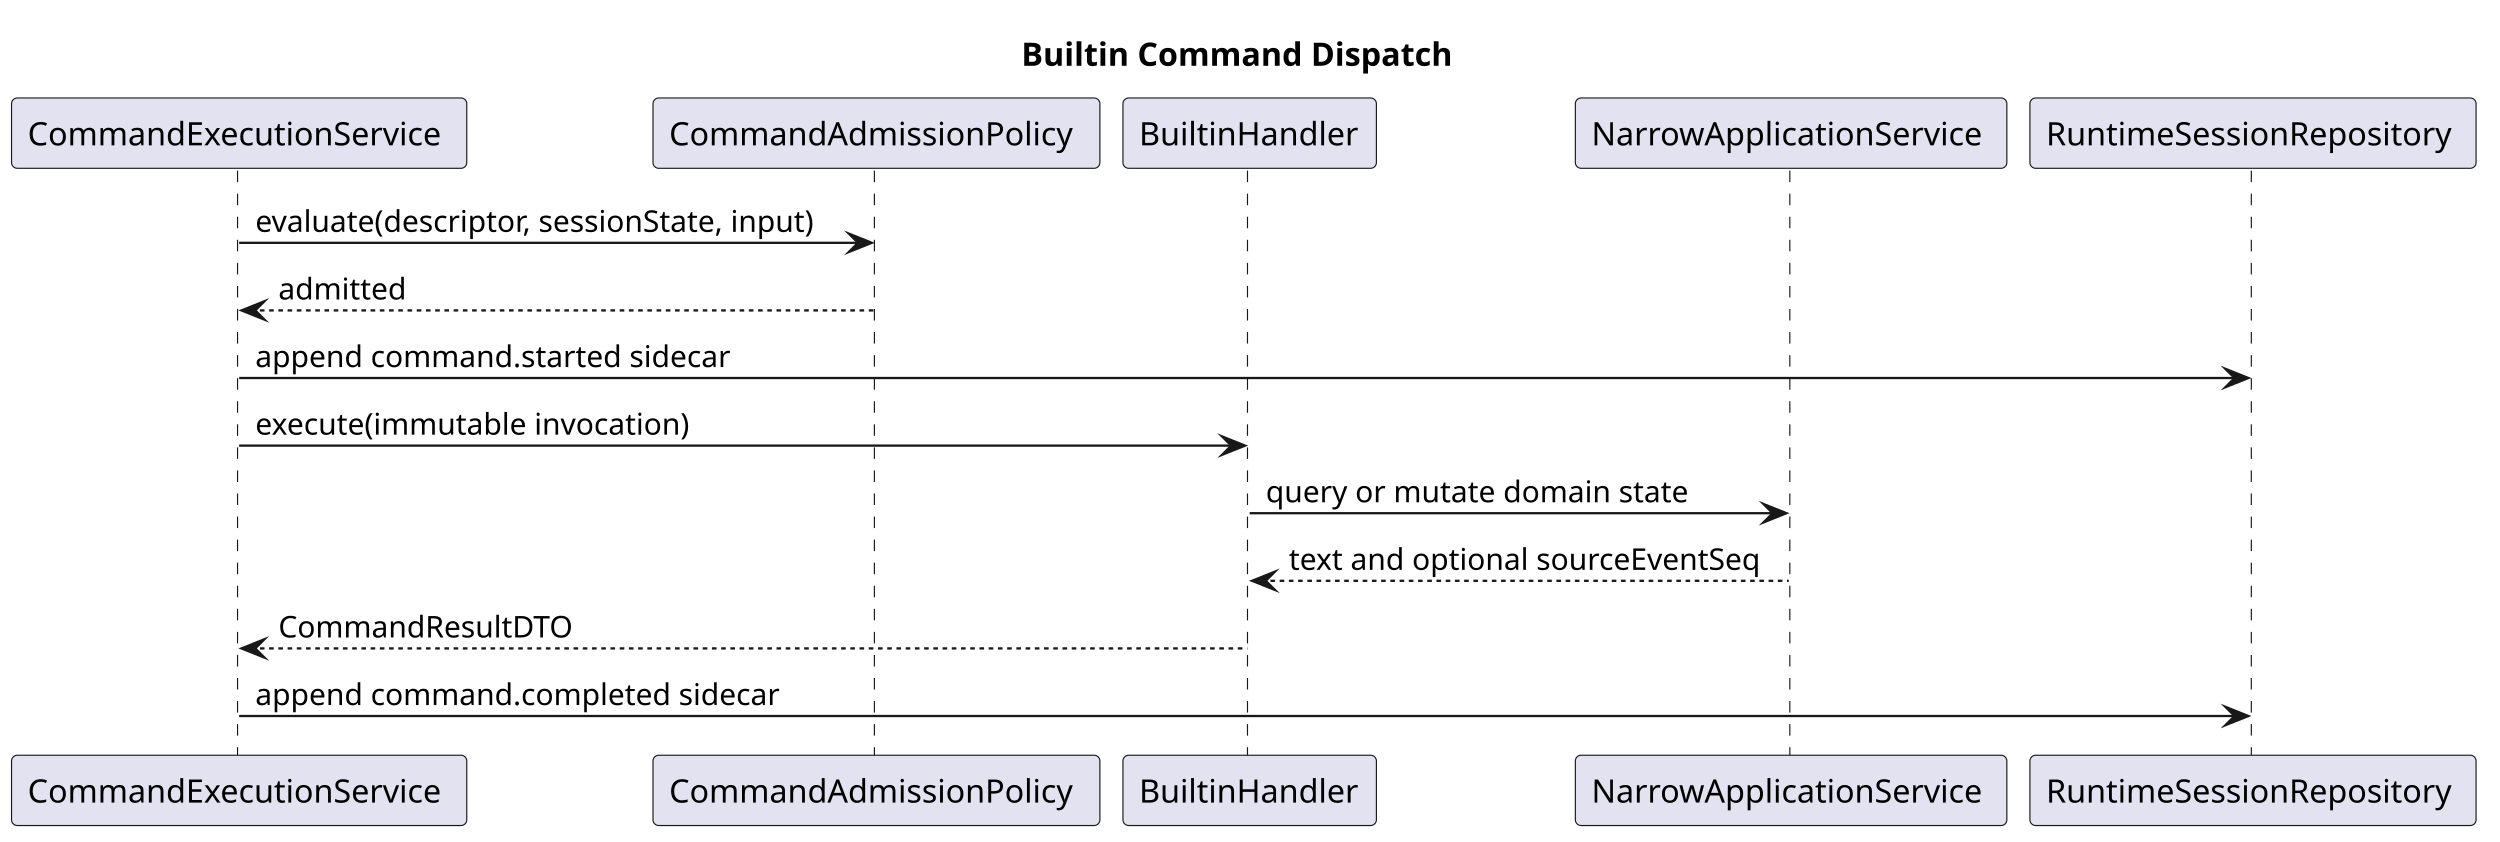
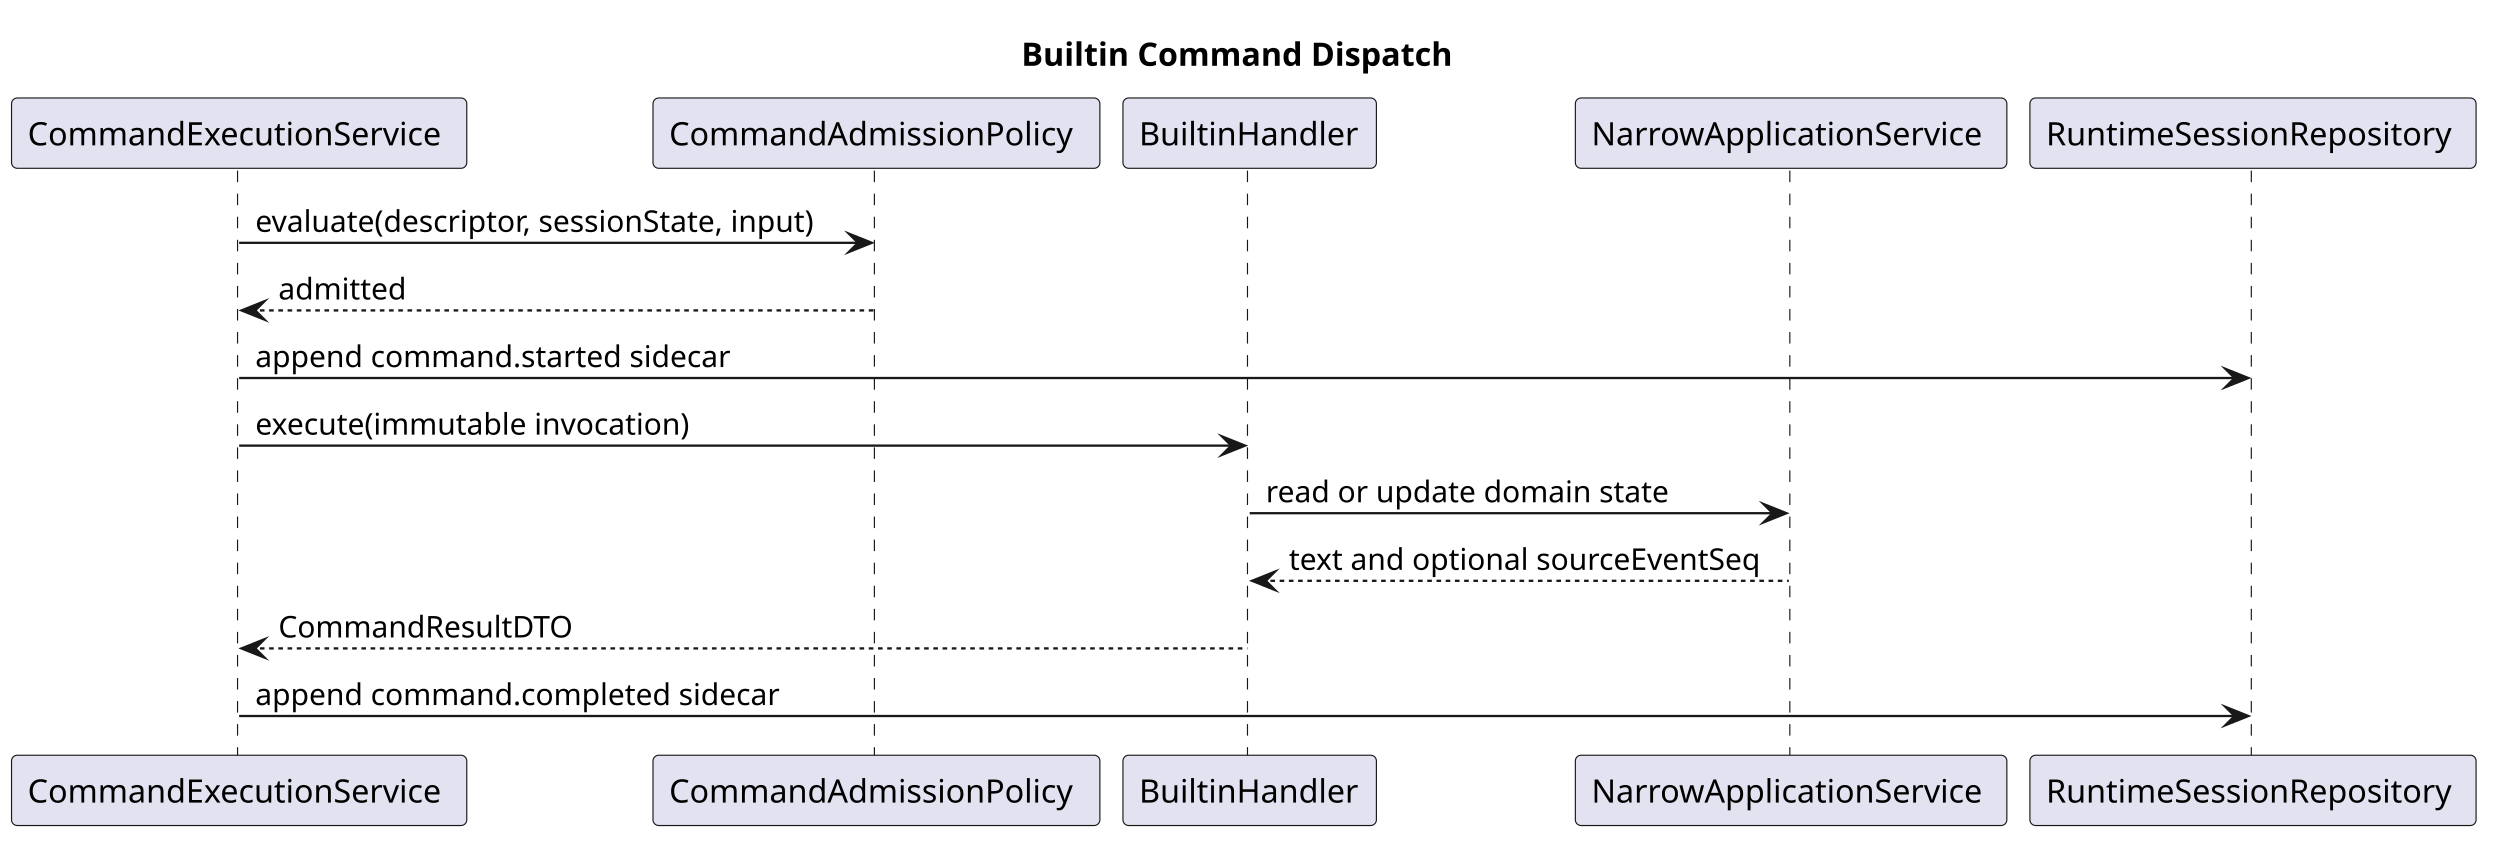
<svg xmlns="http://www.w3.org/2000/svg" contentStyleType="text/css" data-diagram-type="SEQUENCE" height="365px" preserveAspectRatio="none" style="width:1084px;height:365px;background:#FFFFFF;" version="1.1" viewBox="0 0 1084 365" width="1084px" zoomAndPan="magnify">
  <defs />
  <g>
    <g class="title" data-source-line="1">
      <text fill="#000000" font-family="sans-serif" font-size="14" font-weight="700" lengthAdjust="spacing" textLength="191.933" x="442.847" y="28.535">Builtin Command Dispatch</text>
    </g>
    <g class="participant-lifeline" data-entity-uid="part1" data-qualified-name="Execution" data-source-line="9" id="part1-lifeline">
      <g>
        <rect fill="#000000" fill-opacity="0" height="254.484" width="8" x="99.697" y="73.977" />
        <line style="stroke:#181818;stroke-width:0.5;stroke-dasharray:5,5;" x1="103" x2="103" y1="73.977" y2="328.461" />
      </g>
    </g>
    <g class="participant-lifeline" data-entity-uid="part2" data-qualified-name="Admission" data-source-line="10" id="part2-lifeline">
      <g>
        <rect fill="#000000" fill-opacity="0" height="254.484" width="8" x="376.023" y="73.977" />
        <line style="stroke:#181818;stroke-width:0.5;stroke-dasharray:5,5;" x1="379.137" x2="379.137" y1="73.977" y2="328.461" />
      </g>
    </g>
    <g class="participant-lifeline" data-entity-uid="part3" data-qualified-name="Handler" data-source-line="11" id="part3-lifeline">
      <g>
        <rect fill="#000000" fill-opacity="0" height="254.484" width="8" x="537.859" y="73.977" />
        <line style="stroke:#181818;stroke-width:0.5;stroke-dasharray:5,5;" x1="540.909" x2="540.909" y1="73.977" y2="328.461" />
      </g>
    </g>
    <g class="participant-lifeline" data-entity-uid="part4" data-qualified-name="Service" data-source-line="12" id="part4-lifeline">
      <g>
        <rect fill="#000000" fill-opacity="0" height="254.484" width="8" x="772.621" y="73.977" />
        <line style="stroke:#181818;stroke-width:0.5;stroke-dasharray:5,5;" x1="776.071" x2="776.071" y1="73.977" y2="328.461" />
      </g>
    </g>
    <g class="participant-lifeline" data-entity-uid="part5" data-qualified-name="Repository" data-source-line="13" id="part5-lifeline">
      <g>
        <rect fill="#000000" fill-opacity="0" height="254.484" width="8" x="972.899" y="73.977" />
        <line style="stroke:#181818;stroke-width:0.5;stroke-dasharray:5,5;" x1="976.17" x2="976.17" y1="73.977" y2="328.461" />
      </g>
    </g>
    <g class="participant participant-head" data-entity-uid="part1" data-qualified-name="Execution" data-source-line="9" id="part1-head">
      <rect fill="#E2E2F0" height="30.488" rx="2.5" ry="2.5" style="stroke:#181818;stroke-width:0.5;" width="197.394" x="5" y="42.488" />
      <text fill="#000000" font-family="sans-serif" font-size="14" lengthAdjust="spacing" textLength="183.394" x="12" y="63.023">CommandExecutionService</text>
    </g>
    <g class="participant participant-tail" data-entity-uid="part1" data-qualified-name="Execution" data-source-line="9" id="part1-tail">
      <rect fill="#E2E2F0" height="30.488" rx="2.5" ry="2.5" style="stroke:#181818;stroke-width:0.5;" width="197.394" x="5" y="327.461" />
      <text fill="#000000" font-family="sans-serif" font-size="14" lengthAdjust="spacing" textLength="183.394" x="12" y="347.996">CommandExecutionService</text>
    </g>
    <g class="participant participant-head" data-entity-uid="part2" data-qualified-name="Admission" data-source-line="10" id="part2-head">
      <rect fill="#E2E2F0" height="30.488" rx="2.5" ry="2.5" style="stroke:#181818;stroke-width:0.5;" width="193.772" x="283.137" y="42.488" />
      <text fill="#000000" font-family="sans-serif" font-size="14" lengthAdjust="spacing" textLength="179.772" x="290.137" y="63.023">CommandAdmissionPolicy</text>
    </g>
    <g class="participant participant-tail" data-entity-uid="part2" data-qualified-name="Admission" data-source-line="10" id="part2-tail">
      <rect fill="#E2E2F0" height="30.488" rx="2.5" ry="2.5" style="stroke:#181818;stroke-width:0.5;" width="193.772" x="283.137" y="327.461" />
      <text fill="#000000" font-family="sans-serif" font-size="14" lengthAdjust="spacing" textLength="179.772" x="290.137" y="347.996">CommandAdmissionPolicy</text>
    </g>
    <g class="participant participant-head" data-entity-uid="part3" data-qualified-name="Handler" data-source-line="11" id="part3-head">
      <rect fill="#E2E2F0" height="30.488" rx="2.5" ry="2.5" style="stroke:#181818;stroke-width:0.5;" width="109.901" x="486.909" y="42.488" />
      <text fill="#000000" font-family="sans-serif" font-size="14" lengthAdjust="spacing" textLength="95.901" x="493.909" y="63.023">BuiltinHandler</text>
    </g>
    <g class="participant participant-tail" data-entity-uid="part3" data-qualified-name="Handler" data-source-line="11" id="part3-tail">
      <rect fill="#E2E2F0" height="30.488" rx="2.5" ry="2.5" style="stroke:#181818;stroke-width:0.5;" width="109.901" x="486.909" y="327.461" />
      <text fill="#000000" font-family="sans-serif" font-size="14" lengthAdjust="spacing" textLength="95.901" x="493.909" y="347.996">BuiltinHandler</text>
    </g>
    <g class="participant participant-head" data-entity-uid="part4" data-qualified-name="Service" data-source-line="12" id="part4-head">
      <rect fill="#E2E2F0" height="30.488" rx="2.5" ry="2.5" style="stroke:#181818;stroke-width:0.5;" width="187.1" x="683.071" y="42.488" />
      <text fill="#000000" font-family="sans-serif" font-size="14" lengthAdjust="spacing" textLength="173.1" x="690.071" y="63.023">NarrowApplicationService</text>
    </g>
    <g class="participant participant-tail" data-entity-uid="part4" data-qualified-name="Service" data-source-line="12" id="part4-tail">
      <rect fill="#E2E2F0" height="30.488" rx="2.5" ry="2.5" style="stroke:#181818;stroke-width:0.5;" width="187.1" x="683.071" y="327.461" />
      <text fill="#000000" font-family="sans-serif" font-size="14" lengthAdjust="spacing" textLength="173.1" x="690.071" y="347.996">NarrowApplicationService</text>
    </g>
    <g class="participant participant-head" data-entity-uid="part5" data-qualified-name="Repository" data-source-line="13" id="part5-head">
      <rect fill="#E2E2F0" height="30.488" rx="2.5" ry="2.5" style="stroke:#181818;stroke-width:0.5;" width="193.457" x="880.17" y="42.488" />
      <text fill="#000000" font-family="sans-serif" font-size="14" lengthAdjust="spacing" textLength="179.457" x="887.17" y="63.023">RuntimeSessionRepository</text>
    </g>
    <g class="participant participant-tail" data-entity-uid="part5" data-qualified-name="Repository" data-source-line="13" id="part5-tail">
      <rect fill="#E2E2F0" height="30.488" rx="2.5" ry="2.5" style="stroke:#181818;stroke-width:0.5;" width="193.457" x="880.17" y="327.461" />
      <text fill="#000000" font-family="sans-serif" font-size="14" lengthAdjust="spacing" textLength="179.457" x="887.17" y="347.996">RuntimeSessionRepository</text>
    </g>
    <g class="message" data-entity-1="part1" data-entity-2="part2" data-source-line="15" id="msg1">
      <polygon fill="#181818" points="368.023,101.287,378.023,105.287,368.023,109.287,372.023,105.287" style="stroke:#181818;stroke-width:1;stroke-linejoin:miter;stroke-miterlimit:10;" />
      <line style="stroke:#181818;stroke-width:1;" x1="103.697" x2="374.023" y1="105.287" y2="105.287" />
      <text fill="#000000" font-family="sans-serif" font-size="13" lengthAdjust="spacing" textLength="252.326" x="110.697" y="100.545">evaluate(descriptor, sessionState, input)</text>
    </g>
    <g class="message" data-entity-1="part2" data-entity-2="part1" data-source-line="16" id="msg2">
      <polygon fill="#181818" points="114.697,130.598,104.697,134.598,114.697,138.598,110.697,134.598" style="stroke:#181818;stroke-width:1;stroke-linejoin:miter;stroke-miterlimit:10;" />
      <line style="stroke:#181818;stroke-width:1;stroke-dasharray:2,2;" x1="108.697" x2="379.023" y1="134.598" y2="134.598" />
      <text fill="#000000" font-family="sans-serif" font-size="13" lengthAdjust="spacing" textLength="56.405" x="120.697" y="129.856">admitted</text>
    </g>
    <g class="message" data-entity-1="part1" data-entity-2="part5" data-source-line="17" id="msg3">
      <polygon fill="#181818" points="964.899,159.908,974.899,163.908,964.899,167.908,968.899,163.908" style="stroke:#181818;stroke-width:1;stroke-linejoin:miter;stroke-miterlimit:10;" />
      <line style="stroke:#181818;stroke-width:1;" x1="103.697" x2="970.899" y1="163.908" y2="163.908" />
      <text fill="#000000" font-family="sans-serif" font-size="13" lengthAdjust="spacing" textLength="210.964" x="110.697" y="159.166">append command.started sidecar</text>
    </g>
    <g class="message" data-entity-1="part1" data-entity-2="part3" data-source-line="18" id="msg4">
      <polygon fill="#181818" points="529.859,189.219,539.859,193.219,529.859,197.219,533.859,193.219" style="stroke:#181818;stroke-width:1;stroke-linejoin:miter;stroke-miterlimit:10;" />
      <line style="stroke:#181818;stroke-width:1;" x1="103.697" x2="535.859" y1="193.219" y2="193.219" />
      <text fill="#000000" font-family="sans-serif" font-size="13" lengthAdjust="spacing" textLength="194.232" x="110.697" y="188.477">execute(immutable invocation)</text>
    </g>
    <g class="message" data-entity-1="part3" data-entity-2="part4" data-source-line="19" id="msg5">
      <polygon fill="#181818" points="764.621,218.529,774.621,222.529,764.621,226.529,768.621,222.529" style="stroke:#181818;stroke-width:1;stroke-linejoin:miter;stroke-miterlimit:10;" />
      <line style="stroke:#181818;stroke-width:1;" x1="541.859" x2="770.621" y1="222.529" y2="222.529" />
-       <text fill="#000000" font-family="sans-serif" font-size="13" lengthAdjust="spacing" textLength="187.795" x="548.859" y="217.787">query or mutate domain state</text>
+       <text fill="#000000" font-family="sans-serif" font-size="13" lengthAdjust="spacing" textLength="179.48" x="548.859" y="217.787">read or update domain state</text>
    </g>
    <g class="message" data-entity-1="part4" data-entity-2="part3" data-source-line="20" id="msg6">
      <polygon fill="#181818" points="552.859,247.84,542.859,251.84,552.859,255.84,548.859,251.84" style="stroke:#181818;stroke-width:1;stroke-linejoin:miter;stroke-miterlimit:10;" />
      <line style="stroke:#181818;stroke-width:1;stroke-dasharray:2,2;" x1="546.859" x2="775.621" y1="251.84" y2="251.84" />
      <text fill="#000000" font-family="sans-serif" font-size="13" lengthAdjust="spacing" textLength="210.761" x="558.859" y="247.098">text and optional sourceEventSeq</text>
    </g>
    <g class="message" data-entity-1="part3" data-entity-2="part1" data-source-line="21" id="msg7">
      <polygon fill="#181818" points="114.697,277.15,104.697,281.15,114.697,285.15,110.697,281.15" style="stroke:#181818;stroke-width:1;stroke-linejoin:miter;stroke-miterlimit:10;" />
      <line style="stroke:#181818;stroke-width:1;stroke-dasharray:2,2;" x1="108.697" x2="540.859" y1="281.15" y2="281.15" />
      <text fill="#000000" font-family="sans-serif" font-size="13" lengthAdjust="spacing" textLength="131.517" x="120.697" y="276.408">CommandResultDTO</text>
    </g>
    <g class="message" data-entity-1="part1" data-entity-2="part5" data-source-line="22" id="msg8">
      <polygon fill="#181818" points="964.899,306.461,974.899,310.461,964.899,314.461,968.899,310.461" style="stroke:#181818;stroke-width:1;stroke-linejoin:miter;stroke-miterlimit:10;" />
      <line style="stroke:#181818;stroke-width:1;" x1="103.697" x2="970.899" y1="310.461" y2="310.461" />
      <text fill="#000000" font-family="sans-serif" font-size="13" lengthAdjust="spacing" textLength="232.94" x="110.697" y="305.719">append command.completed sidecar</text>
    </g>
  </g>
</svg>
